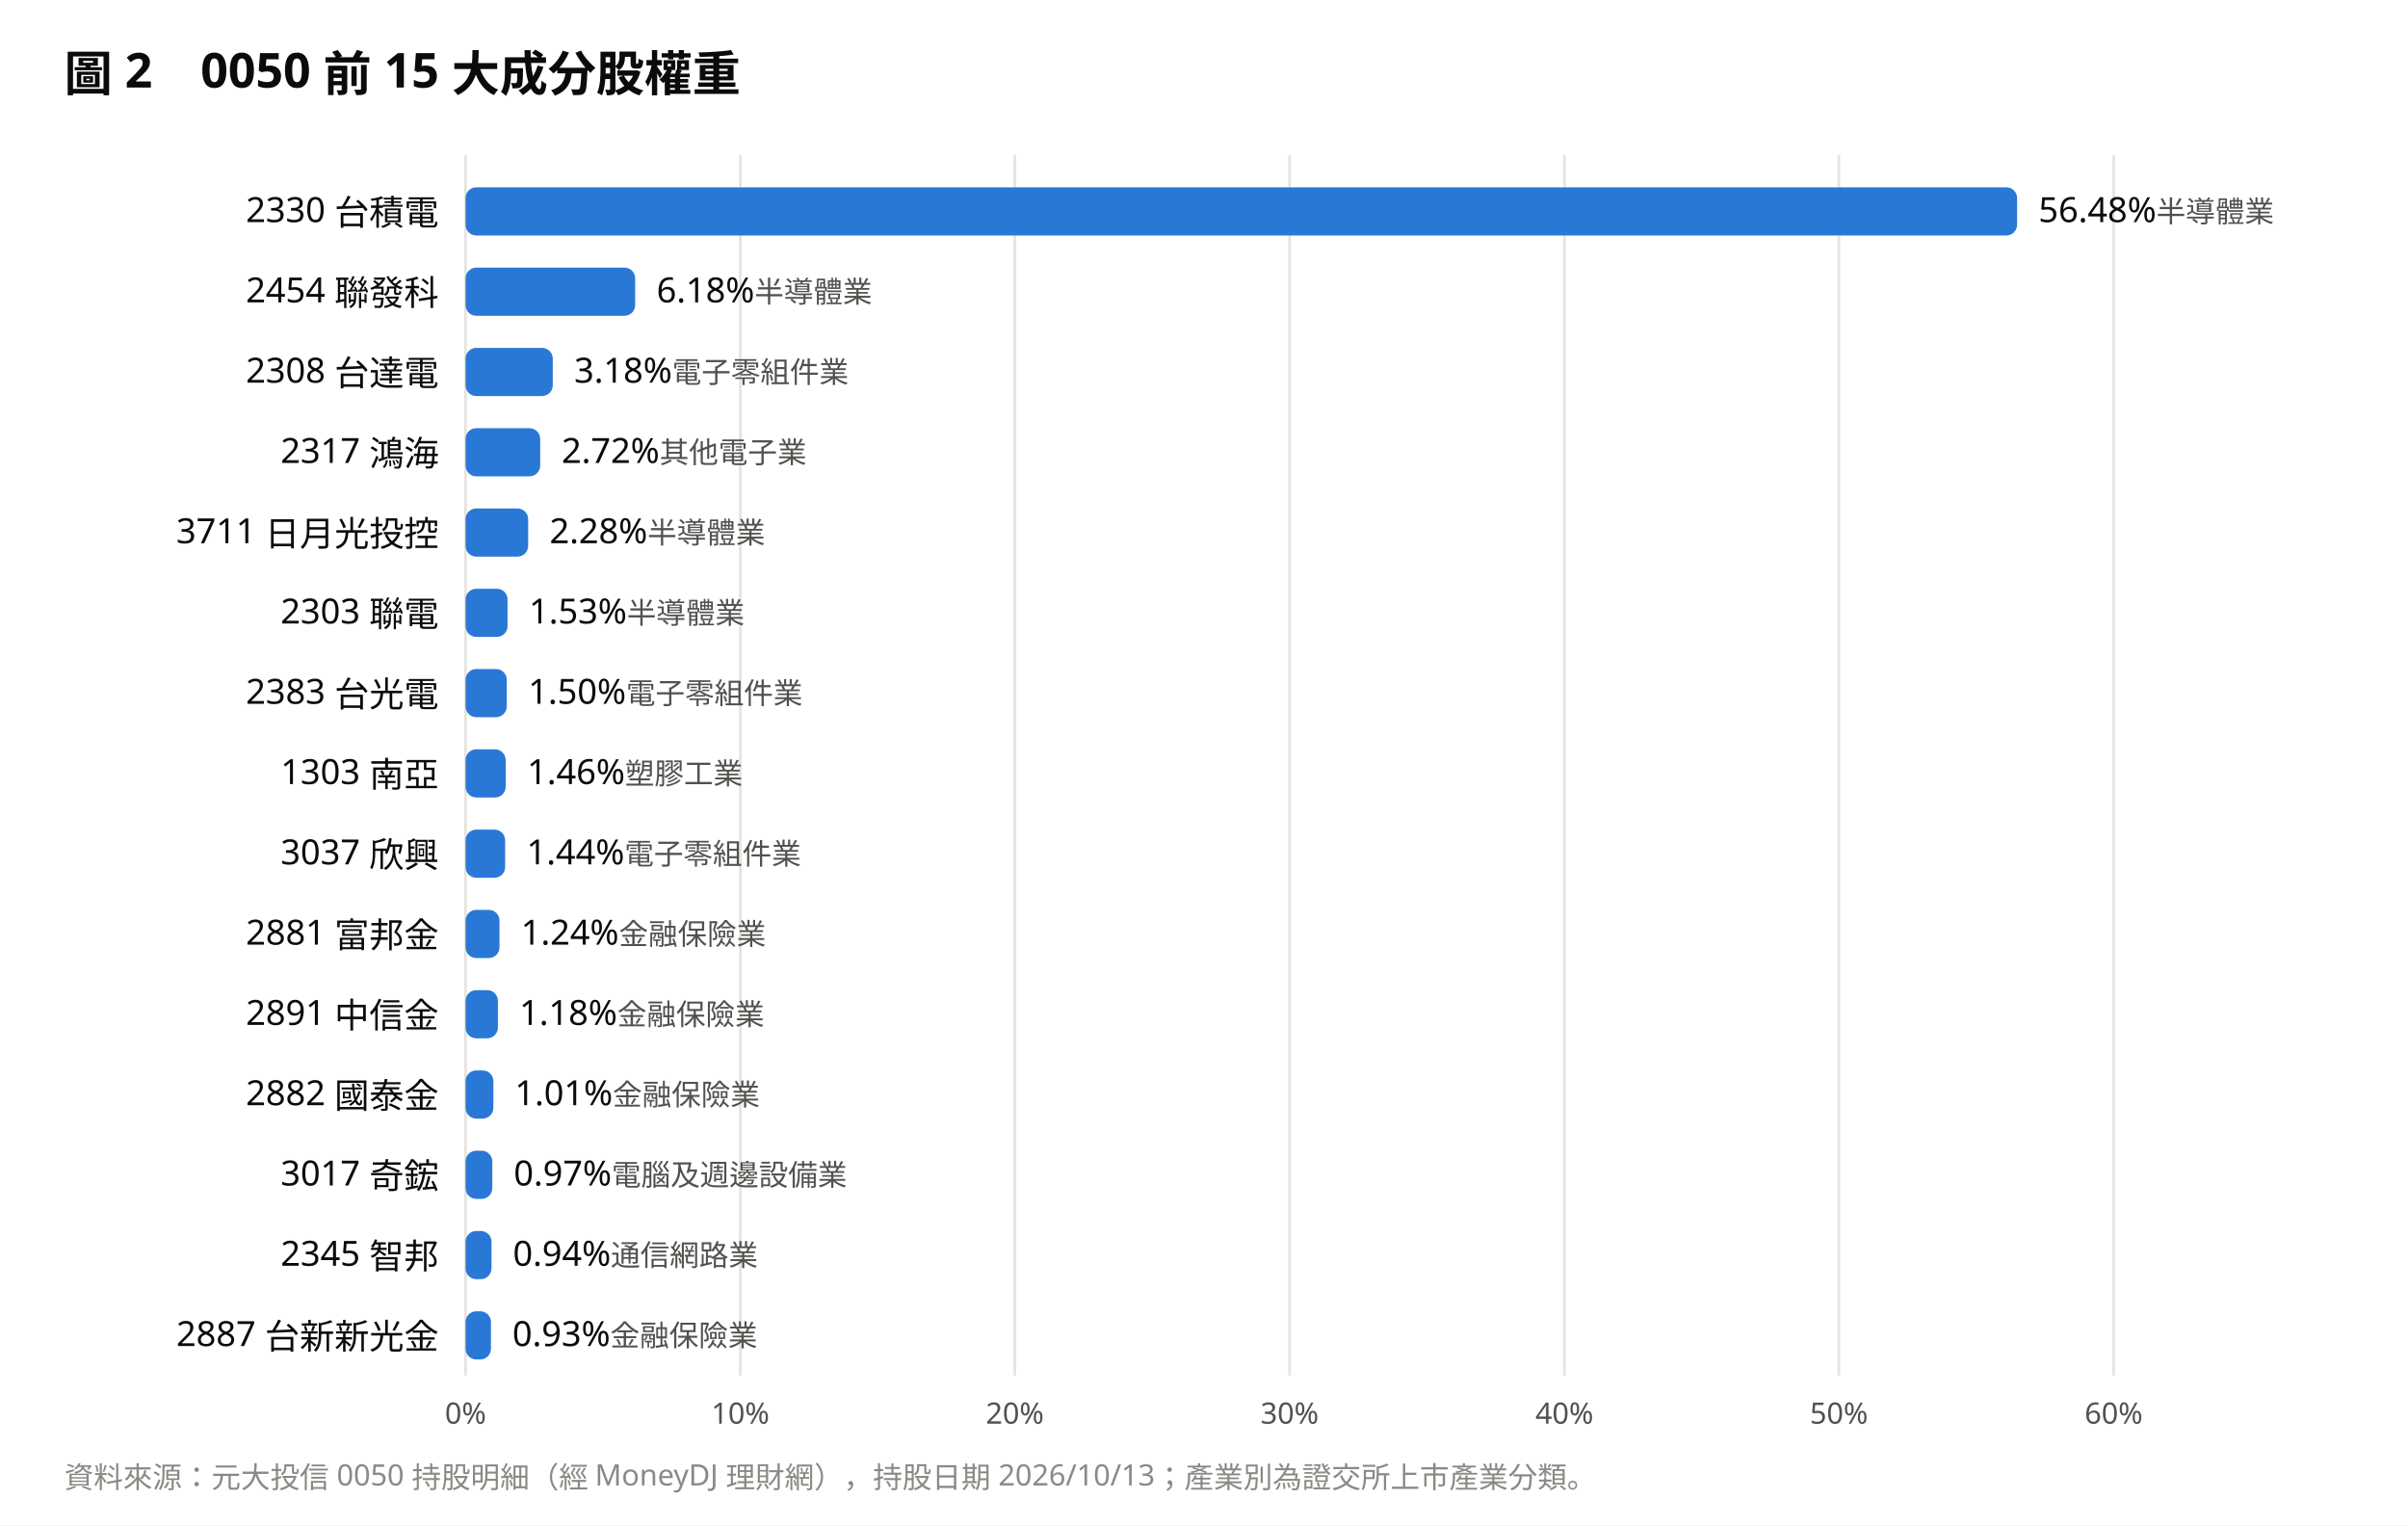
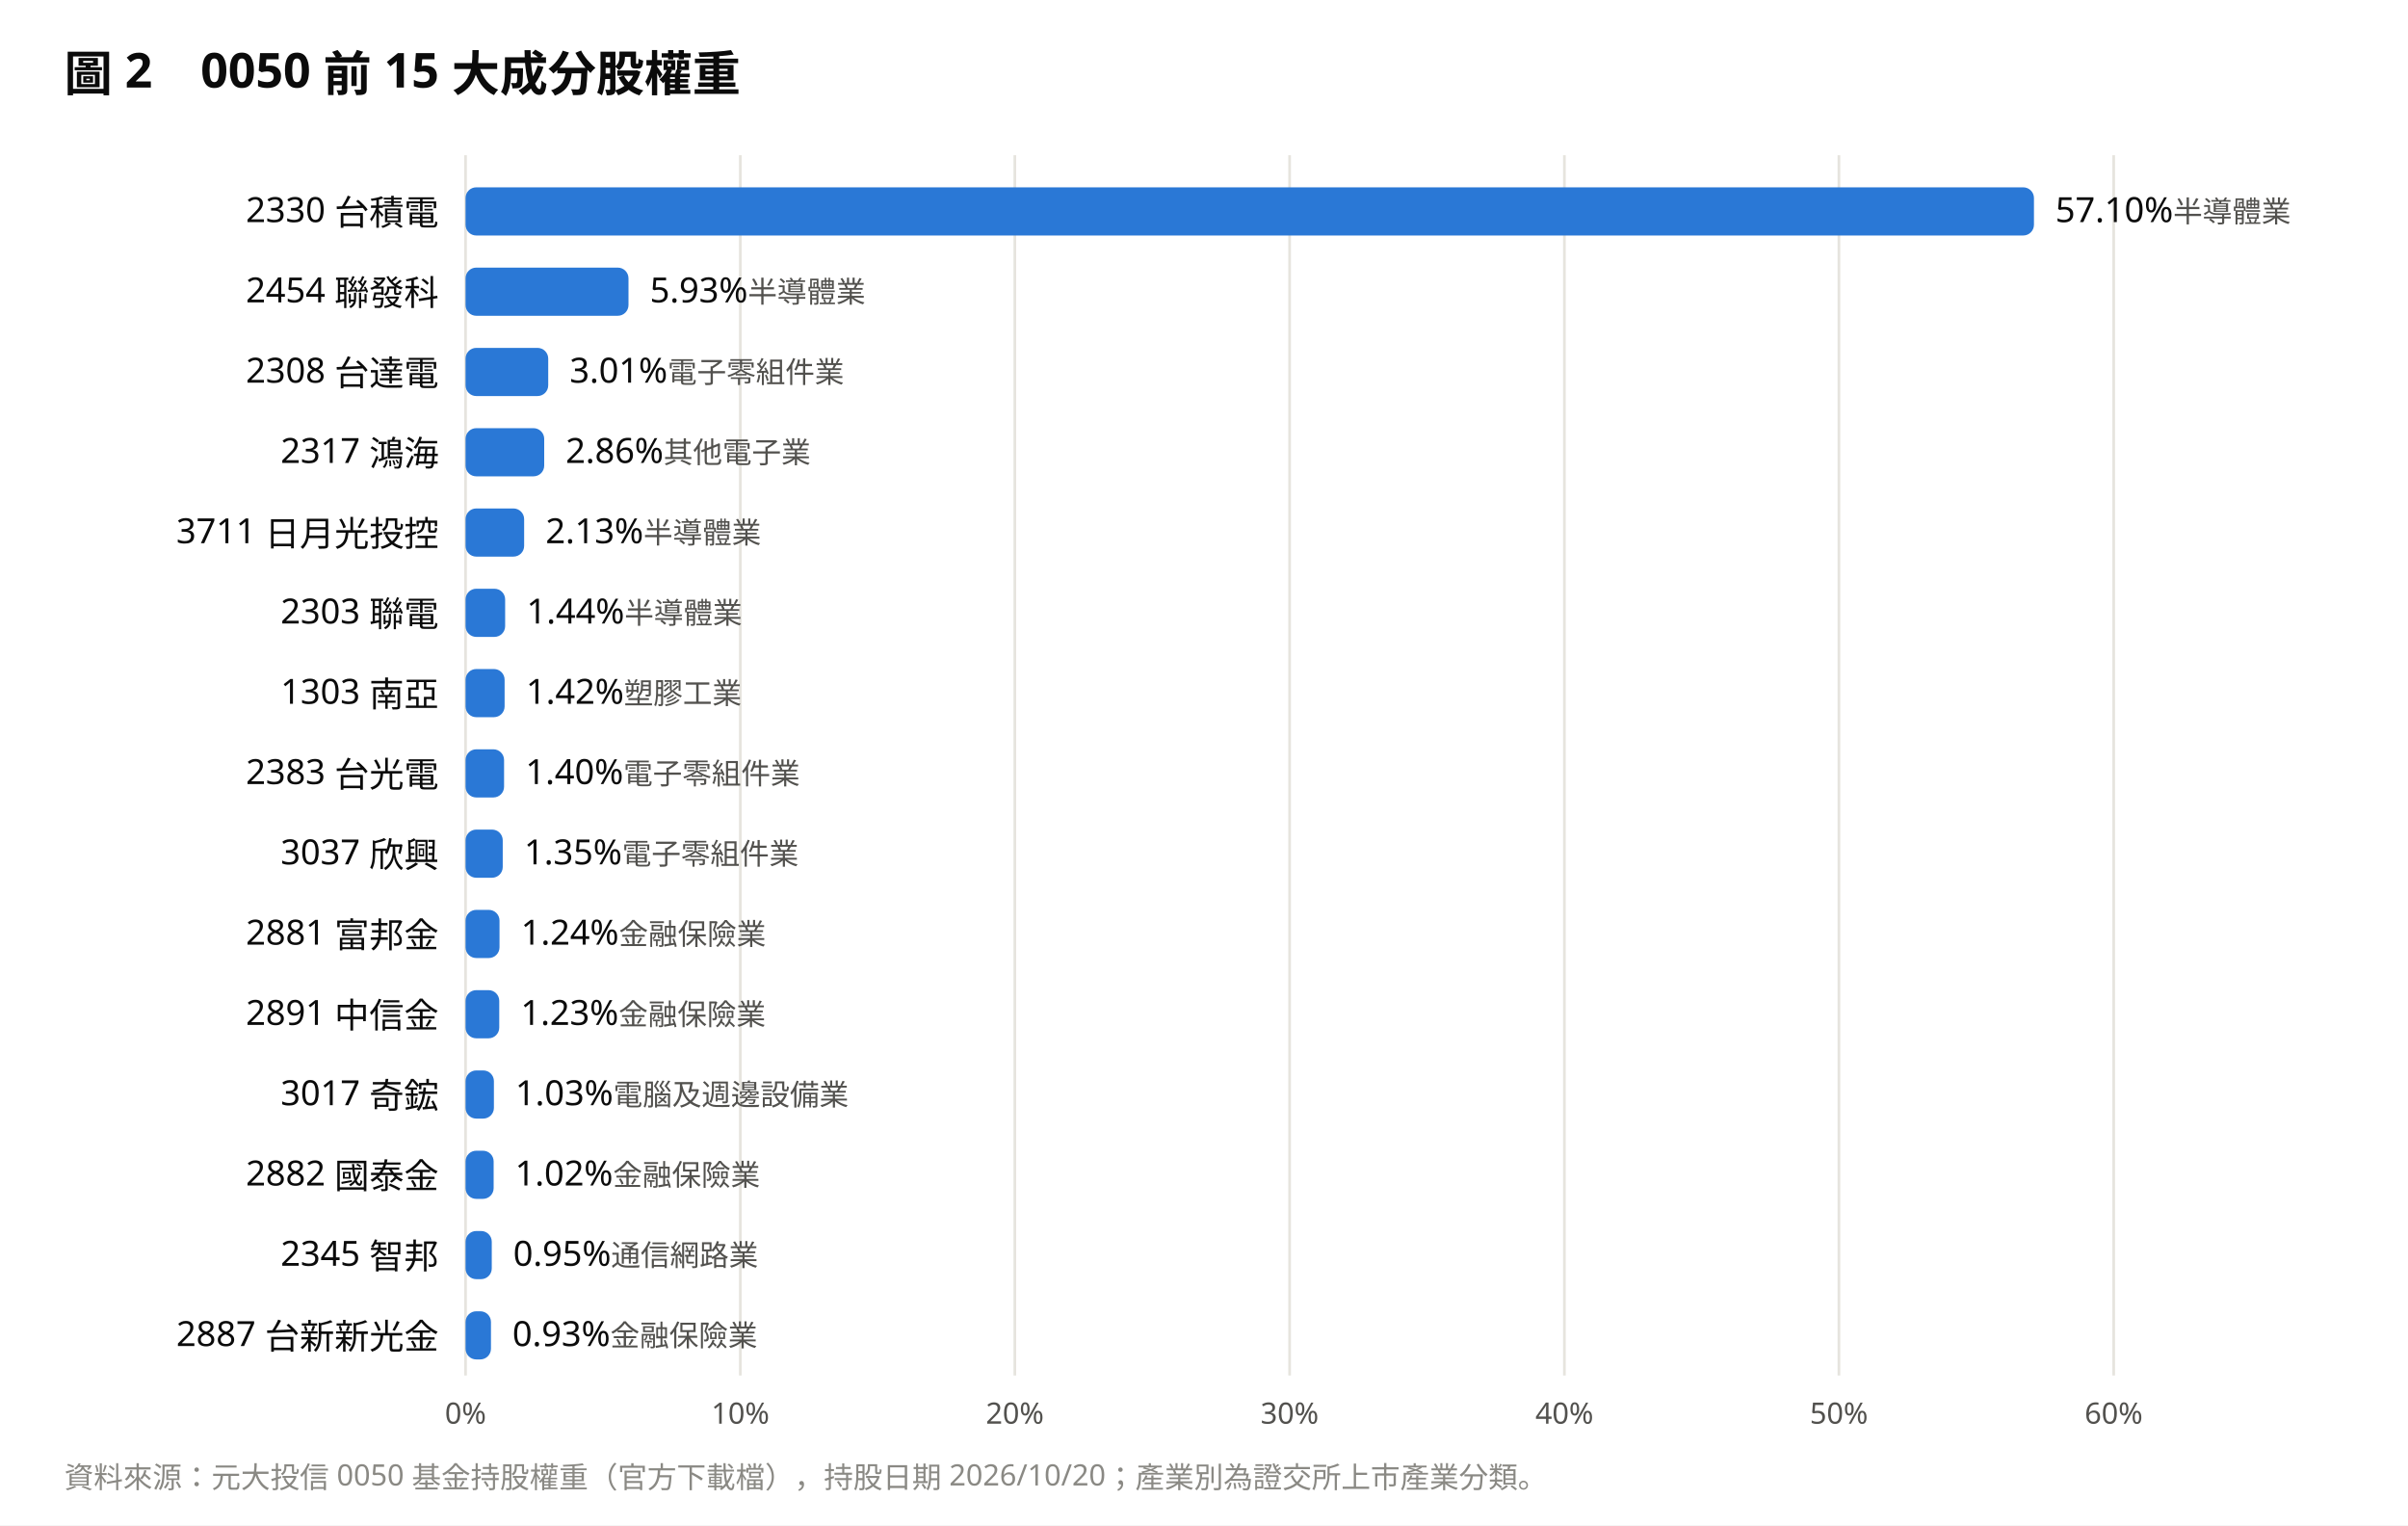
<svg xmlns="http://www.w3.org/2000/svg" viewBox="0 0 900 570" width="900" height="570" font-family="'PingFang TC','Noto Sans TC','Microsoft JhengHei','WenQuanYi Zen Hei',sans-serif" font-size="13">
  <rect width="900" height="570" fill="#ffffff" />
  <text x="24" y="34" font-size="18" font-weight="700" fill="#0b0b0b">圖 2　0050 前 15 大成分股權重</text>
  <line x1="174.0" x2="174.0" y1="58" y2="514" stroke="#e6e4de" />
  <text x="174.0" y="532" text-anchor="middle" font-size="11" fill="#52514e">0%</text>
  <line x1="276.7" x2="276.7" y1="58" y2="514" stroke="#e6e4de" />
  <text x="276.7" y="532" text-anchor="middle" font-size="11" fill="#52514e">10%</text>
  <line x1="379.3" x2="379.3" y1="58" y2="514" stroke="#e6e4de" />
  <text x="379.3" y="532" text-anchor="middle" font-size="11" fill="#52514e">20%</text>
  <line x1="482.0" x2="482.0" y1="58" y2="514" stroke="#e6e4de" />
  <text x="482.0" y="532" text-anchor="middle" font-size="11" fill="#52514e">30%</text>
  <line x1="584.7" x2="584.7" y1="58" y2="514" stroke="#e6e4de" />
  <text x="584.7" y="532" text-anchor="middle" font-size="11" fill="#52514e">40%</text>
  <line x1="687.3" x2="687.3" y1="58" y2="514" stroke="#e6e4de" />
  <text x="687.3" y="532" text-anchor="middle" font-size="11" fill="#52514e">50%</text>
  <line x1="790.0" x2="790.0" y1="58" y2="514" stroke="#e6e4de" />
  <text x="790.0" y="532" text-anchor="middle" font-size="11" fill="#52514e">60%</text>
  <text x="164" y="83" text-anchor="end" fill="#0b0b0b">2330 台積電</text>
-   <rect x="174" y="70" width="579.9" height="18" rx="4" fill="#2a78d6" />
-   <text x="761.9" y="83" fill="#0b0b0b">56.48%<tspan fill="#52514e" font-size="11">  半導體業</tspan>
+   <rect x="174" y="70" width="586.2" height="18" rx="4" fill="#2a78d6" />
+   <text x="768.2" y="83" fill="#0b0b0b">57.10%<tspan fill="#52514e" font-size="11">  半導體業</tspan>
  </text>
  <text x="164" y="113" text-anchor="end" fill="#0b0b0b">2454 聯發科</text>
-   <rect x="174" y="100" width="63.4" height="18" rx="4" fill="#2a78d6" />
-   <text x="245.4" y="113" fill="#0b0b0b">6.18%<tspan fill="#52514e" font-size="11">  半導體業</tspan>
+   <rect x="174" y="100" width="60.9" height="18" rx="4" fill="#2a78d6" />
+   <text x="242.9" y="113" fill="#0b0b0b">5.93%<tspan fill="#52514e" font-size="11">  半導體業</tspan>
  </text>
  <text x="164" y="143" text-anchor="end" fill="#0b0b0b">2308 台達電</text>
-   <rect x="174" y="130" width="32.6" height="18" rx="4" fill="#2a78d6" />
-   <text x="214.6" y="143" fill="#0b0b0b">3.18%<tspan fill="#52514e" font-size="11">  電子零組件業</tspan>
+   <rect x="174" y="130" width="30.9" height="18" rx="4" fill="#2a78d6" />
+   <text x="212.9" y="143" fill="#0b0b0b">3.01%<tspan fill="#52514e" font-size="11">  電子零組件業</tspan>
  </text>
  <text x="164" y="173" text-anchor="end" fill="#0b0b0b">2317 鴻海</text>
-   <rect x="174" y="160" width="27.9" height="18" rx="4" fill="#2a78d6" />
-   <text x="209.9" y="173" fill="#0b0b0b">2.72%<tspan fill="#52514e" font-size="11">  其他電子業</tspan>
+   <rect x="174" y="160" width="29.4" height="18" rx="4" fill="#2a78d6" />
+   <text x="211.4" y="173" fill="#0b0b0b">2.86%<tspan fill="#52514e" font-size="11">  其他電子業</tspan>
  </text>
  <text x="164" y="203" text-anchor="end" fill="#0b0b0b">3711 日月光投控</text>
-   <rect x="174" y="190" width="23.4" height="18" rx="4" fill="#2a78d6" />
-   <text x="205.4" y="203" fill="#0b0b0b">2.28%<tspan fill="#52514e" font-size="11">  半導體業</tspan>
+   <rect x="174" y="190" width="21.9" height="18" rx="4" fill="#2a78d6" />
+   <text x="203.9" y="203" fill="#0b0b0b">2.13%<tspan fill="#52514e" font-size="11">  半導體業</tspan>
  </text>
  <text x="164" y="233" text-anchor="end" fill="#0b0b0b">2303 聯電</text>
-   <rect x="174" y="220" width="15.7" height="18" rx="4" fill="#2a78d6" />
-   <text x="197.7" y="233" fill="#0b0b0b">1.53%<tspan fill="#52514e" font-size="11">  半導體業</tspan>
+   <rect x="174" y="220" width="14.8" height="18" rx="4" fill="#2a78d6" />
+   <text x="196.8" y="233" fill="#0b0b0b">1.44%<tspan fill="#52514e" font-size="11">  半導體業</tspan>
  </text>
-   <text x="164" y="263" text-anchor="end" fill="#0b0b0b">2383 台光電</text>
-   <rect x="174" y="250" width="15.4" height="18" rx="4" fill="#2a78d6" />
-   <text x="197.4" y="263" fill="#0b0b0b">1.50%<tspan fill="#52514e" font-size="11">  電子零組件業</tspan>
+   <text x="164" y="263" text-anchor="end" fill="#0b0b0b">1303 南亞</text>
+   <rect x="174" y="250" width="14.6" height="18" rx="4" fill="#2a78d6" />
+   <text x="196.6" y="263" fill="#0b0b0b">1.42%<tspan fill="#52514e" font-size="11">  塑膠工業</tspan>
  </text>
-   <text x="164" y="293" text-anchor="end" fill="#0b0b0b">1303 南亞</text>
-   <rect x="174" y="280" width="15.0" height="18" rx="4" fill="#2a78d6" />
-   <text x="197.0" y="293" fill="#0b0b0b">1.46%<tspan fill="#52514e" font-size="11">  塑膠工業</tspan>
+   <text x="164" y="293" text-anchor="end" fill="#0b0b0b">2383 台光電</text>
+   <rect x="174" y="280" width="14.4" height="18" rx="4" fill="#2a78d6" />
+   <text x="196.4" y="293" fill="#0b0b0b">1.40%<tspan fill="#52514e" font-size="11">  電子零組件業</tspan>
  </text>
  <text x="164" y="323" text-anchor="end" fill="#0b0b0b">3037 欣興</text>
-   <rect x="174" y="310" width="14.8" height="18" rx="4" fill="#2a78d6" />
-   <text x="196.8" y="323" fill="#0b0b0b">1.44%<tspan fill="#52514e" font-size="11">  電子零組件業</tspan>
+   <rect x="174" y="310" width="13.9" height="18" rx="4" fill="#2a78d6" />
+   <text x="195.9" y="323" fill="#0b0b0b">1.35%<tspan fill="#52514e" font-size="11">  電子零組件業</tspan>
  </text>
  <text x="164" y="353" text-anchor="end" fill="#0b0b0b">2881 富邦金</text>
  <rect x="174" y="340" width="12.7" height="18" rx="4" fill="#2a78d6" />
  <text x="194.7" y="353" fill="#0b0b0b">1.24%<tspan fill="#52514e" font-size="11">  金融保險業</tspan>
  </text>
  <text x="164" y="383" text-anchor="end" fill="#0b0b0b">2891 中信金</text>
-   <rect x="174" y="370" width="12.1" height="18" rx="4" fill="#2a78d6" />
-   <text x="194.1" y="383" fill="#0b0b0b">1.18%<tspan fill="#52514e" font-size="11">  金融保險業</tspan>
+   <rect x="174" y="370" width="12.6" height="18" rx="4" fill="#2a78d6" />
+   <text x="194.6" y="383" fill="#0b0b0b">1.23%<tspan fill="#52514e" font-size="11">  金融保險業</tspan>
  </text>
-   <text x="164" y="413" text-anchor="end" fill="#0b0b0b">2882 國泰金</text>
-   <rect x="174" y="400" width="10.4" height="18" rx="4" fill="#2a78d6" />
-   <text x="192.4" y="413" fill="#0b0b0b">1.01%<tspan fill="#52514e" font-size="11">  金融保險業</tspan>
+   <text x="164" y="413" text-anchor="end" fill="#0b0b0b">3017 奇鋐</text>
+   <rect x="174" y="400" width="10.6" height="18" rx="4" fill="#2a78d6" />
+   <text x="192.6" y="413" fill="#0b0b0b">1.03%<tspan fill="#52514e" font-size="11">  電腦及週邊設備業</tspan>
  </text>
-   <text x="164" y="443" text-anchor="end" fill="#0b0b0b">3017 奇鋐</text>
-   <rect x="174" y="430" width="10.0" height="18" rx="4" fill="#2a78d6" />
-   <text x="192.0" y="443" fill="#0b0b0b">0.97%<tspan fill="#52514e" font-size="11">  電腦及週邊設備業</tspan>
+   <text x="164" y="443" text-anchor="end" fill="#0b0b0b">2882 國泰金</text>
+   <rect x="174" y="430" width="10.5" height="18" rx="4" fill="#2a78d6" />
+   <text x="192.5" y="443" fill="#0b0b0b">1.02%<tspan fill="#52514e" font-size="11">  金融保險業</tspan>
  </text>
  <text x="164" y="473" text-anchor="end" fill="#0b0b0b">2345 智邦</text>
-   <rect x="174" y="460" width="9.7" height="18" rx="4" fill="#2a78d6" />
-   <text x="191.7" y="473" fill="#0b0b0b">0.94%<tspan fill="#52514e" font-size="11">  通信網路業</tspan>
+   <rect x="174" y="460" width="9.8" height="18" rx="4" fill="#2a78d6" />
+   <text x="191.8" y="473" fill="#0b0b0b">0.95%<tspan fill="#52514e" font-size="11">  通信網路業</tspan>
  </text>
  <text x="164" y="503" text-anchor="end" fill="#0b0b0b">2887 台新新光金</text>
  <rect x="174" y="490" width="9.5" height="18" rx="4" fill="#2a78d6" />
  <text x="191.5" y="503" fill="#0b0b0b">0.93%<tspan fill="#52514e" font-size="11">  金融保險業</tspan>
  </text>
-   <text x="24" y="556" font-size="11" fill="#8a8984">資料來源：元大投信 0050 持股明細（經 MoneyDJ 理財網），持股日期 2026/10/13；產業別為證交所上市產業分類。</text>
+   <text x="24" y="556" font-size="11" fill="#8a8984">資料來源：元大投信 0050 基金持股權重（官方下載檔），持股日期 2026/10/20；產業別為證交所上市產業分類。</text>
</svg>
